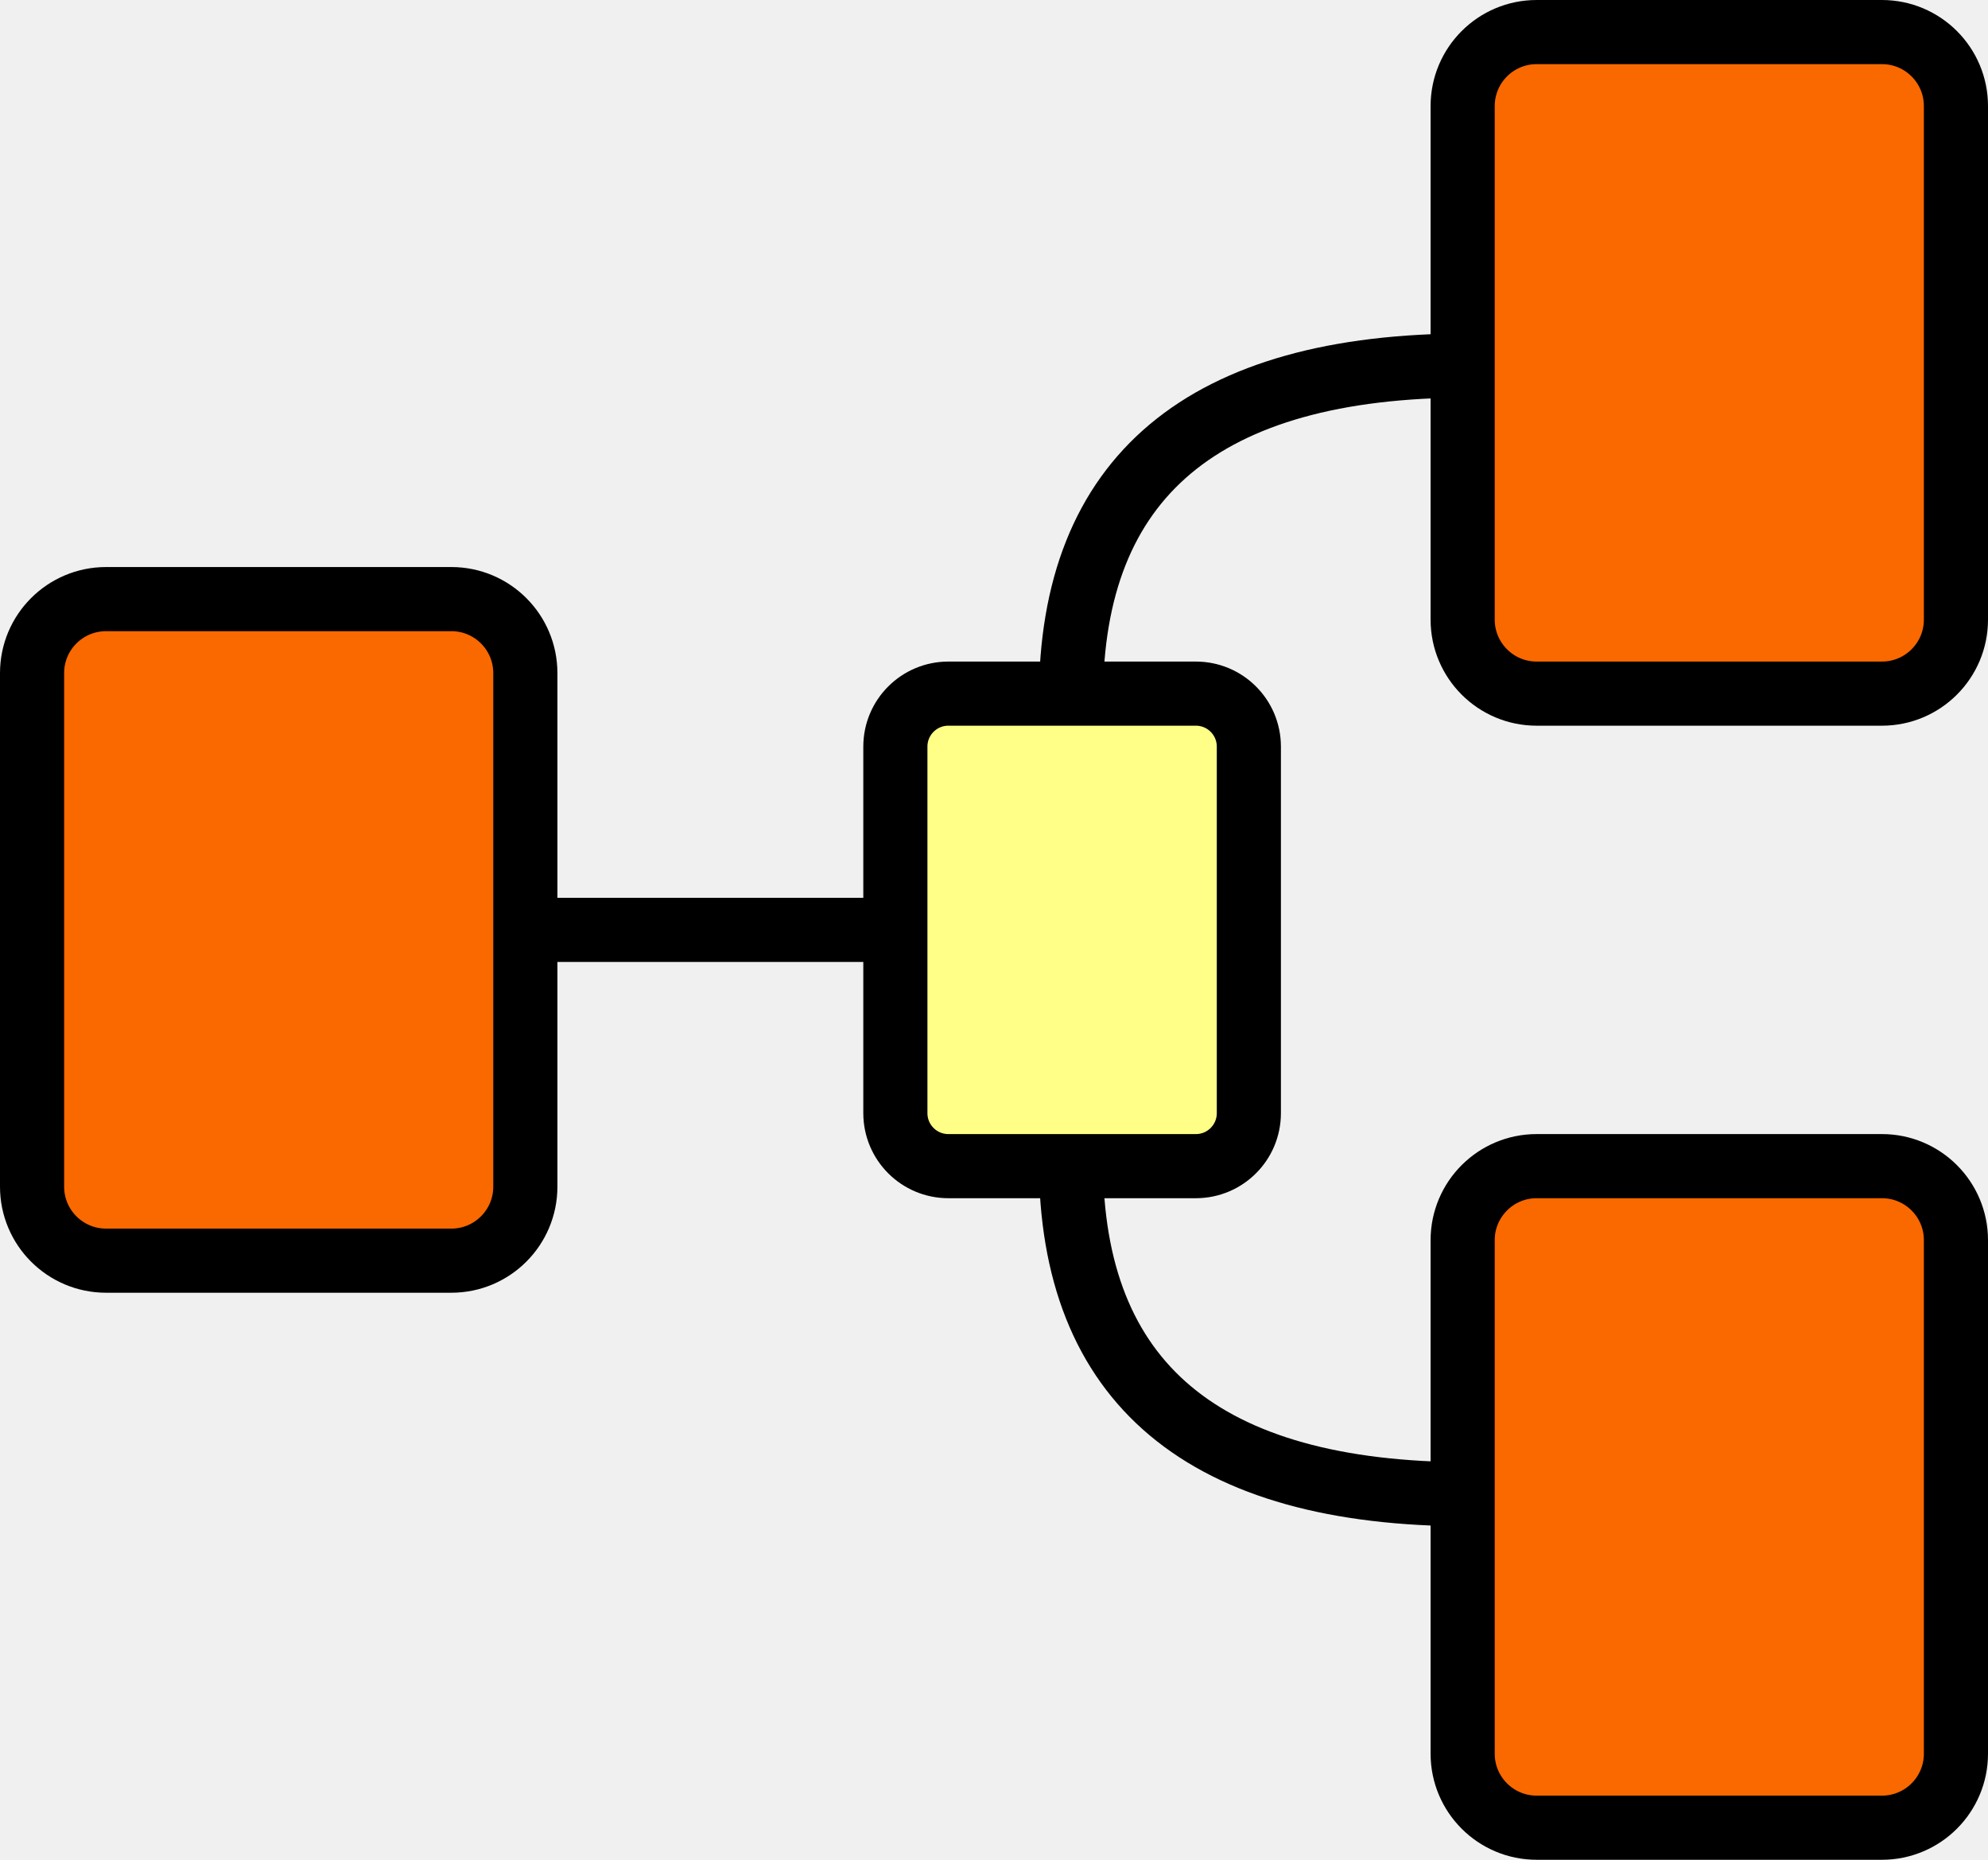
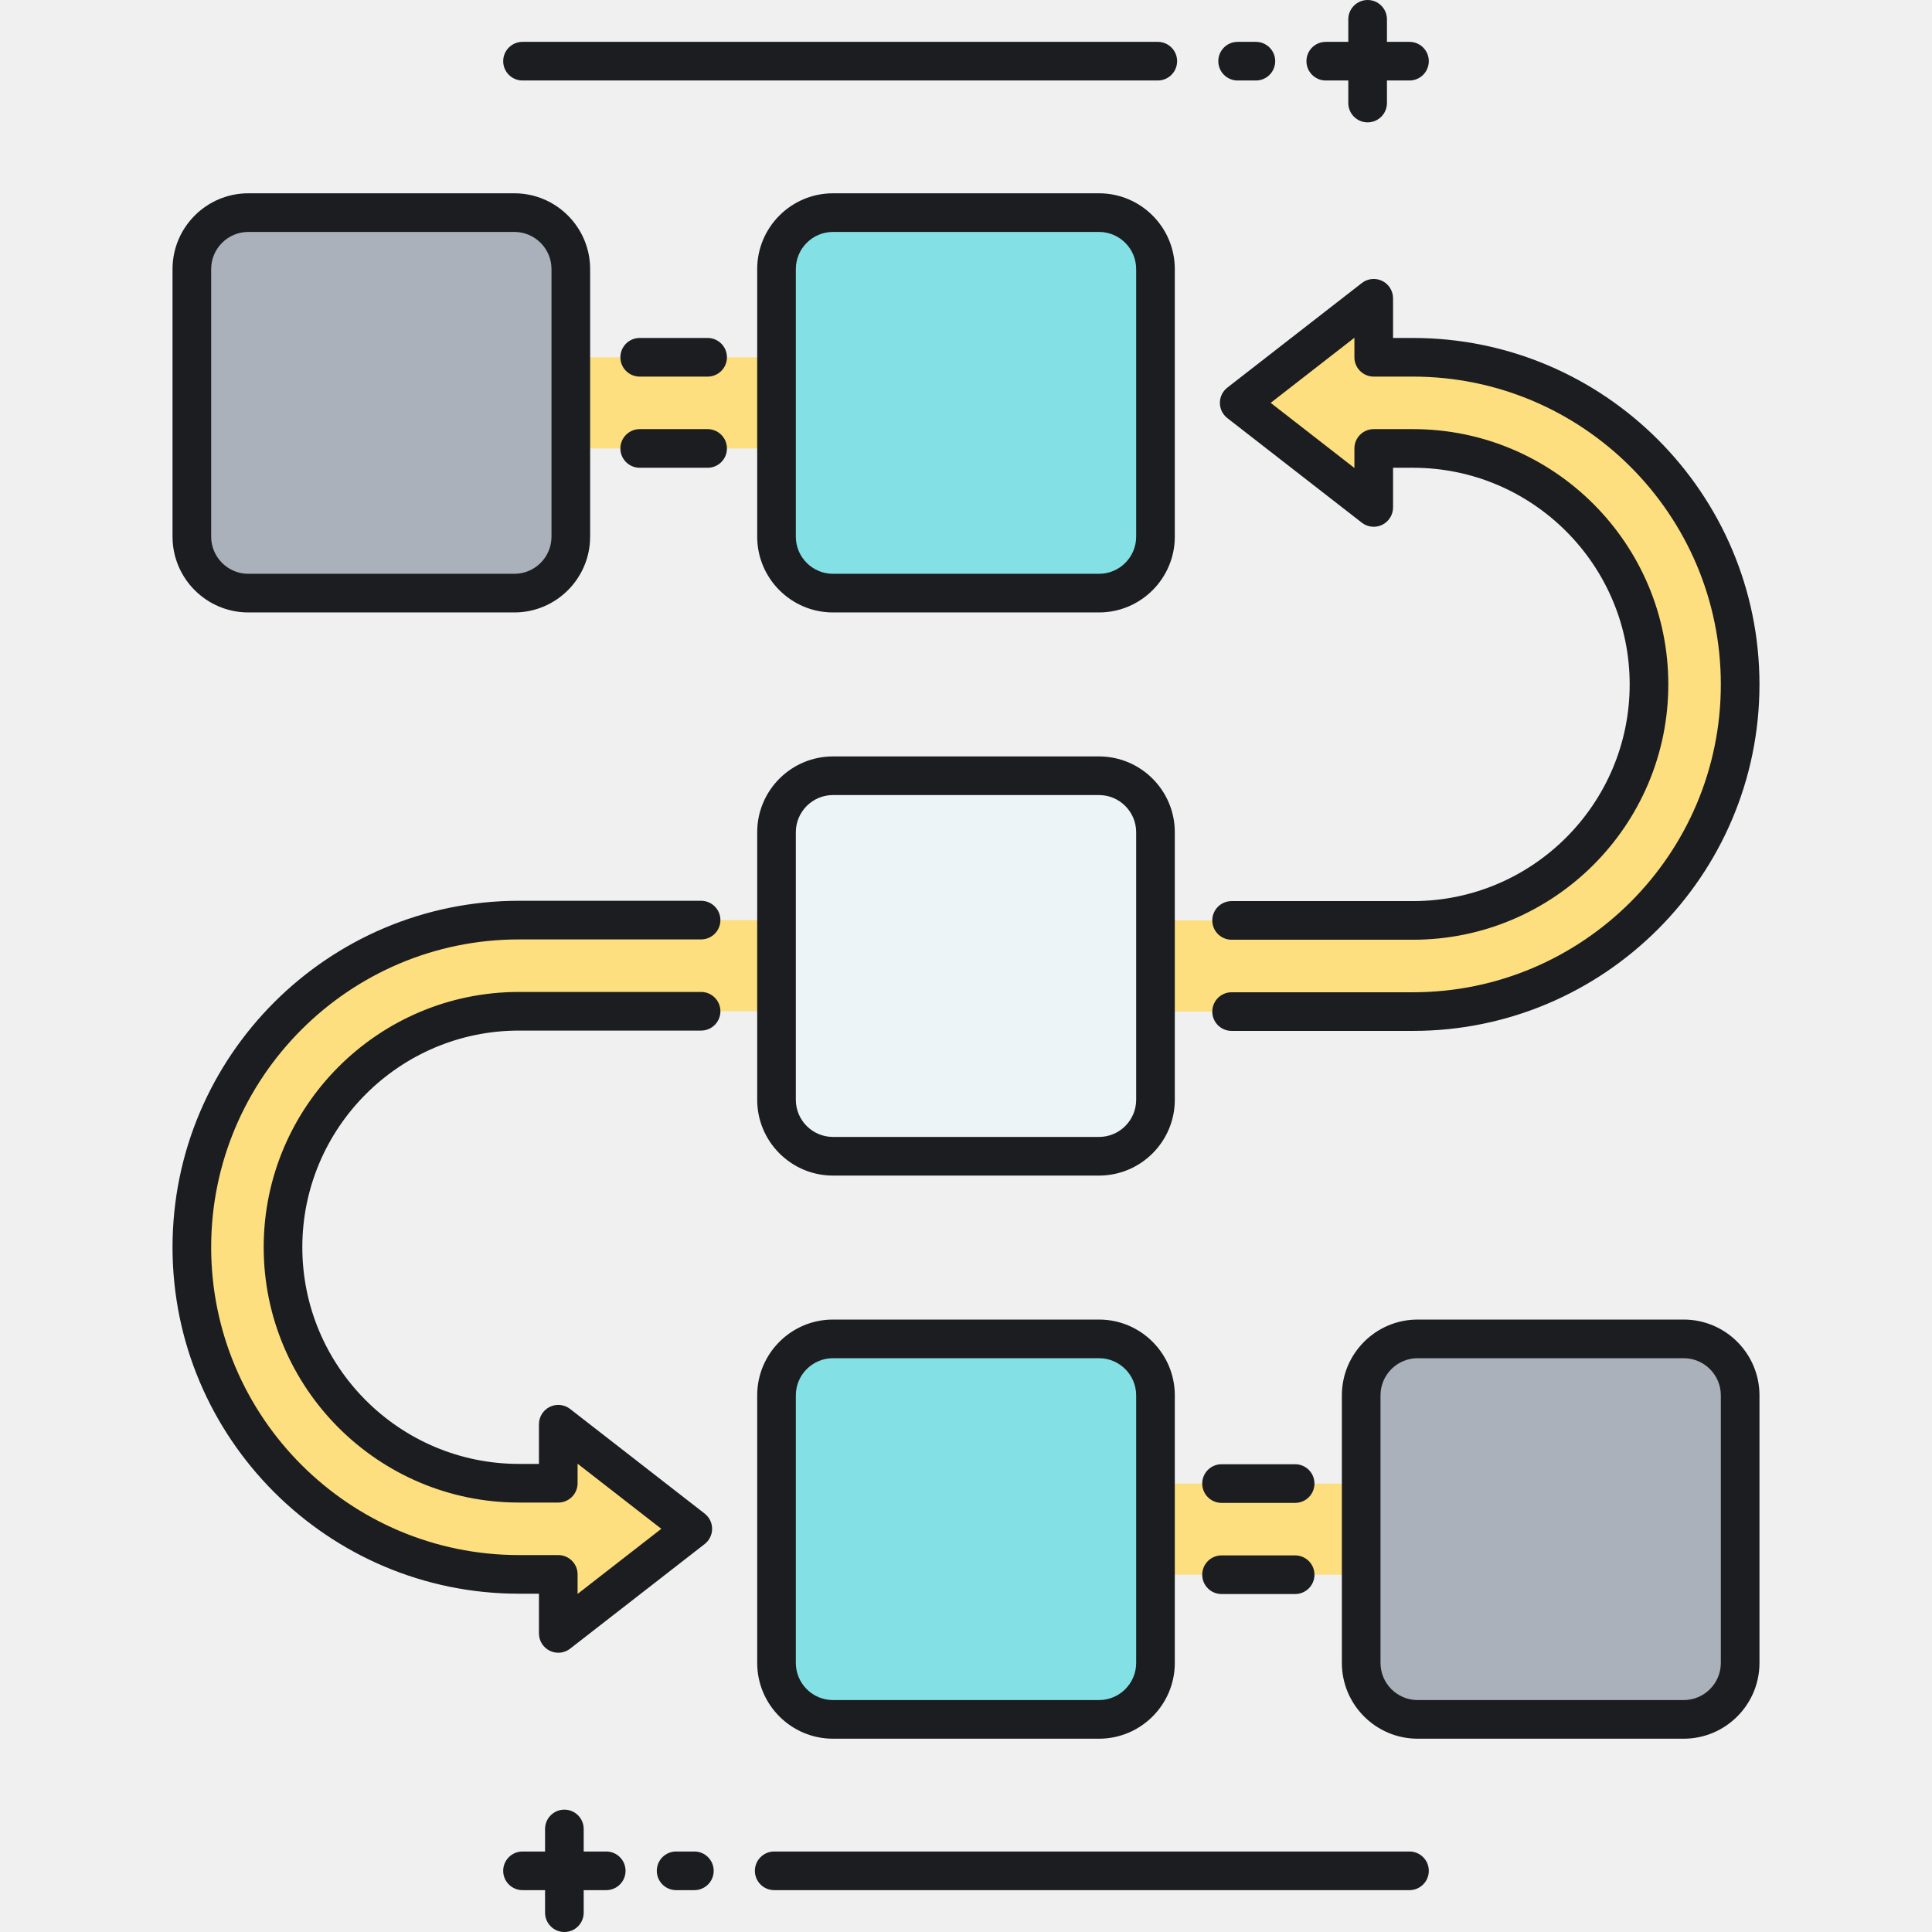
- <svg xmlns="http://www.w3.org/2000/svg" version="1.1" width="155px" height="145px" viewBox="-0.5 -0.5 155 145" content="&lt;mxfile modified=&quot;2019-01-25T21:32:11.172Z&quot; host=&quot;www.draw.io&quot; agent=&quot;Mozilla/5.0 (Windows NT 10.0; Win64; x64) AppleWebKit/537.36 (KHTML, like Gecko) Chrome/71.0.358.98 Safari/537.36&quot; version=&quot;10.1.4&quot; etag=&quot;CvATnKFs7sxaZ2Eazc3m&quot; type=&quot;device&quot;&gt;&lt;diagram id=&quot;_K-N8eNhxUJoB-3XVPr0&quot;&gt;1VfBcpswEP0aXxkkgcDHxk7aQzvTmRyaHFWjgFqMGEWO7X59F7MCUbCTjlM34SCjp5WWfU+7lmZssd59NKIuvuhMljMaZrsZW84oJRHl8NMg+xZJOGmB3KgMjXrgVv2SCIaIblQmHweGVuvSqnoIrnRVyZUdYMIYvR2aPehy6LUWuRwBtytRjtFvKrNFi6Y06fFPUuWF80z4vB1ZC2eMkTwWItNbD2LXM7YwWtv2bb1byLIhz/HSzrs5Mtp9mJGVfckE2k54EuUGY8PvsnsXbG70pkYzaazcTVEsvjvzcPwJpAsMdoTUa2nNHkxwIRriFNwMJMH+tqeWxIgVPq0RggLlzLu1+4jhBYOeJoBdggA6TcBFAoyeDxDiqzLZ2JMZu9oWysrbWqya0S0kMGCFXZc4/GiN/tlt+xiQB1WWC11qc1iNPQiegqTO0hsJD08zQ1fWn3F4AD9Ksk8mmyYTd08UBVAmYsoZiZN0Hs1He4mlQcRJzFJsk2jMfEyCw+yE8TSC9fj5OsQX1wGeND2pwzl84wSeBCxM+JxiO0jlIzR6YtAkiHlEQupaOhaD8eAwuxP1fDH4O0qKWhoFAUrTuFdVDsOvpB0hoE+XB9DGbyVZkpEcMoN/YOxqYwud60qU1z161QsWDsUBNsz+DvFD577pBLHrLnf+4HKPvR/S2j0ePsTGaoB6z5+1ro+KL3fK3vU+oHfvPMB7767pOG+rjXnqtpussg/NOQW6la5ki9yohi9P/IaT09IDhXpjVnJQgqwwubReIow3iJGlsOppuPo5gqbvKOH+YWZhXUwhq/yC9mbybv6qeTeZBeRkFlw+V/9P3qUXyjt3YzqVeOOgp4on+TtBOvH9AththGnxx+K8Gt/RsyfwqQO4w14sC3r4qhV8Xn+j4XHgJ6qrBm6F9ttxkn9Zc+u4qsKD/qDUtHRQVUgEZzHuHZX+KAgtHyM3hy3UcTK1q6Db30hb8/5ez65/Aw==&lt;/diagram&gt;&lt;/mxfile&gt;">
-   <defs />
-   <rect x="2" y="46.21" width="38.46" height="51.58" rx="5.77" ry="5.77" fill="#fa6800" stroke="#000000" stroke-width="5" pointer-events="none" />
-   <rect x="69.31" y="53.58" width="27.56" height="36.84" rx="4.13" ry="4.13" fill="#ffff88" stroke="#000000" stroke-width="5" pointer-events="none" />
-   <rect x="113.54" y="2" width="38.46" height="51.58" rx="5.77" ry="5.77" fill="#fa6800" stroke="#000000" stroke-width="5" pointer-events="none" />
-   <path d="M 83 54 Q 83 28 114 28" fill="none" stroke="#000000" stroke-width="5" stroke-miterlimit="10" pointer-events="none" />
-   <rect x="113.54" y="90.42" width="38.46" height="51.58" rx="5.77" ry="5.77" fill="#fa6800" stroke="#000000" stroke-width="5" pointer-events="none" />
-   <path d="M 83 90 Q 83 116 114 116" fill="none" stroke="#000000" stroke-width="5" stroke-miterlimit="10" pointer-events="none" />
-   <path d="M 69 72 L 40 72" fill="none" stroke="#000000" stroke-width="5" stroke-miterlimit="10" pointer-events="none" />
+ <svg xmlns="http://www.w3.org/2000/svg" version="1.1" id="Layer_1" x="0px" y="0px" viewBox="0 0 500 500" style="enable-background:new 0 0 500 500;" xml:space="preserve" width="512" height="512">
+   <style type="text/css">
+ 	.st0{fill:#83E1E5;}
+ 	.st1{fill:#AAB1BA;}
+ 	.st2{fill:#ECF4F7;}
+ 	.st3{fill:#FDDF7F;}
+ 	.st4{fill:#1C1D21;}
+ 	.st5{fill:#FFFFFF;}
+ </style>
+   <g>
+     <g>
+       <path class="st0" d="M284.424,153.499h-68.848c-8.071,0-14.614-6.543-14.614-14.614V69.638c0-8.071,6.543-14.614,14.614-14.614    h68.848c8.071,0,14.614,6.543,14.614,14.614v69.247C299.038,146.956,292.495,153.499,284.424,153.499z" />
+     </g>
+   </g>
+   <g>
+     <g>
+       <path class="st1" d="M133.112,153.499H64.264c-8.071,0-14.614-6.543-14.614-14.614V69.638c0-8.071,6.543-14.614,14.614-14.614    h68.848c8.071,0,14.614,6.543,14.614,14.614v69.247C147.726,146.956,141.183,153.499,133.112,153.499z" />
+     </g>
+   </g>
+   <g>
+     <g>
+       <path class="st2" d="M284.424,299.238h-68.848c-8.071,0-14.614-6.543-14.614-14.614v-69.247c0-8.071,6.543-14.614,14.614-14.614    h68.848c8.071,0,14.614,6.543,14.614,14.614v69.247C299.038,292.695,292.495,299.238,284.424,299.238z" />
+     </g>
+   </g>
+   <g>
+     <g>
+       <path class="st0" d="M284.424,444.976h-68.848c-8.071,0-14.614-6.543-14.614-14.614v-69.247c0-8.071,6.543-14.614,14.614-14.614    h68.848c8.071,0,14.614,6.543,14.614,14.614v69.247C299.038,438.433,292.495,444.976,284.424,444.976z" />
+     </g>
+   </g>
+   <g>
+     <g>
+       <path class="st1" d="M366.888,346.501h68.848c8.071,0,14.614,6.543,14.614,14.614v69.247c0,8.071-6.543,14.614-14.614,14.614    h-68.848c-8.071,0-14.614-6.543-14.614-14.614v-69.247C352.274,353.044,358.817,346.501,366.888,346.501z" />
+     </g>
+   </g>
+   <g>
+     <g>
+       <path class="st3" d="M365.685,92.466h-10.166V77.192l-34.812,27.069l34.812,27.069v-15.273h10.166    c33.676,0,61.073,27.397,61.073,61.073s-27.397,61.073-61.073,61.073h-66.646v23.592h66.646c46.684,0,84.665-37.981,84.665-84.665    S412.369,92.466,365.685,92.466z" />
+     </g>
+   </g>
+   <g>
+     <g>
+       <rect x="147.726" y="92.466" class="st3" width="53.235" height="23.592" />
+     </g>
+   </g>
+   <g>
+     <g>
+       <rect x="299.038" y="383.942" class="st3" width="53.235" height="23.592" />
+     </g>
+   </g>
+   <g>
+     <g>
+       <path class="st3" d="M134.315,407.452h10.166v15.273l34.812-27.069l-34.812-27.069v15.273h-10.166    c-33.676,0-61.073-27.397-61.073-61.073s27.397-61.073,61.073-61.073h66.646v-23.592h-66.646    c-46.684,0-84.665,37.981-84.665,84.665S87.631,407.452,134.315,407.452z" />
+     </g>
+   </g>
+   <path class="st4" d="M338.107,15.833c0-2.761,2.238-5,5-5h5.833V5c0-2.761,2.238-5,5-5s5,2.239,5,5v5.833h5.833c2.762,0,5,2.239,5,5  s-2.238,5-5,5h-5.833v5.833c0,2.761-2.238,5-5,5s-5-2.239-5-5v-5.833h-5.833C340.346,20.833,338.107,18.594,338.107,15.833z   M320.298,20.833h4.724c2.762,0,5-2.239,5-5s-2.238-5-5-5h-4.724c-2.762,0-5,2.239-5,5S317.536,20.833,320.298,20.833z   M135.227,20.833h164.409c2.762,0,5-2.239,5-5s-2.238-5-5-5H135.227c-2.761,0-5,2.239-5,5S132.465,20.833,135.227,20.833z   M156.892,479.167h-5.833v-5.833c0-2.761-2.239-5-5-5s-5,2.239-5,5v5.833h-5.833c-2.761,0-5,2.239-5,5s2.239,5,5,5h5.833V495  c0,2.761,2.239,5,5,5s5-2.239,5-5v-5.833h5.833c2.761,0,5-2.239,5-5S159.653,479.167,156.892,479.167z M179.702,479.167h-4.723  c-2.761,0-5,2.239-5,5s2.239,5,5,5h4.723c2.761,0,5-2.239,5-5S182.463,479.167,179.702,479.167z M364.773,479.167H200.364  c-2.761,0-5,2.239-5,5s2.239,5,5,5h164.409c2.762,0,5-2.239,5-5S367.535,479.167,364.773,479.167z M304.038,138.885  c0,10.815-8.799,19.614-19.614,19.614h-68.848c-10.815,0-19.614-8.799-19.614-19.614V69.638c0-10.815,8.799-19.614,19.614-19.614  h68.848c10.815,0,19.614,8.799,19.614,19.614V138.885z M294.038,69.638c0-5.301-4.313-9.614-9.614-9.614h-68.848  c-5.301,0-9.614,4.313-9.614,9.614v69.247c0,5.301,4.313,9.614,9.614,9.614h68.848c5.302,0,9.614-4.313,9.614-9.614V69.638z   M44.65,138.885V69.638c0-10.815,8.799-19.614,19.614-19.614h68.848c10.815,0,19.614,8.799,19.614,19.614v69.247  c0,10.815-8.799,19.614-19.614,19.614H64.264C53.449,158.5,44.65,149.701,44.65,138.885z M54.65,138.885  c0,5.301,4.313,9.614,9.614,9.614h68.848c5.301,0,9.614-4.313,9.614-9.614V69.638c0-5.301-4.313-9.614-9.614-9.614H64.264  c-5.301,0-9.614,4.313-9.614,9.614V138.885z M304.038,284.624c0,10.815-8.799,19.614-19.614,19.614h-68.848  c-10.815,0-19.614-8.799-19.614-19.614v-69.247c0-10.815,8.799-19.614,19.614-19.614h68.848c10.815,0,19.614,8.799,19.614,19.614  V284.624z M294.038,215.376c0-5.301-4.313-9.614-9.614-9.614h-68.848c-5.301,0-9.614,4.313-9.614,9.614v69.247  c0,5.301,4.313,9.614,9.614,9.614h68.848c5.302,0,9.614-4.313,9.614-9.614V215.376z M304.038,361.115v69.247  c0,10.815-8.799,19.614-19.614,19.614h-68.848c-10.815,0-19.614-8.799-19.614-19.614v-69.247c0-10.815,8.799-19.614,19.614-19.614  h68.848C295.239,341.5,304.038,350.299,304.038,361.115z M294.038,361.115c0-5.301-4.313-9.614-9.614-9.614h-68.848  c-5.301,0-9.614,4.313-9.614,9.614v69.247c0,5.301,4.313,9.614,9.614,9.614h68.848c5.302,0,9.614-4.313,9.614-9.614V361.115z   M355.519,97.466h10.166c43.928,0,79.665,35.738,79.665,79.665s-35.737,79.665-79.665,79.665h-46.946c-2.762,0-5,2.239-5,5  s2.238,5,5,5h46.946c49.441,0,89.665-40.224,89.665-89.665s-40.224-89.665-89.665-89.665h-5.166V77.192  c0-1.91-1.088-3.652-2.803-4.492c-1.717-0.839-3.761-0.627-5.267,0.544l-34.812,27.069c-1.218,0.947-1.931,2.404-1.931,3.947  s0.713,3,1.931,3.947l34.812,27.069c1.506,1.172,3.55,1.383,5.267,0.544c1.715-0.839,2.803-2.582,2.803-4.491v-10.273h5.166  c30.919,0,56.073,25.154,56.073,56.073s-25.154,56.073-56.073,56.073h-46.946c-2.762,0-5,2.239-5,5s2.238,5,5,5h46.946  c36.433,0,66.073-29.64,66.073-66.073s-29.641-66.073-66.073-66.073h-10.166c-2.762,0-5,2.239-5,5v5.052l-21.666-16.848  l21.666-16.848v5.052C350.519,95.227,352.757,97.466,355.519,97.466z M183.132,111.058h-17.577c-2.761,0-5,2.239-5,5s2.239,5,5,5  h17.577c2.761,0,5-2.239,5-5S185.894,111.058,183.132,111.058z M183.132,87.466h-17.577c-2.761,0-5,2.239-5,5s2.239,5,5,5h17.577  c2.761,0,5-2.239,5-5S185.894,87.466,183.132,87.466z M455.35,361.115v69.247c0,10.815-8.799,19.614-19.614,19.614h-68.848  c-10.815,0-19.614-8.799-19.614-19.614v-69.247c0-10.815,8.799-19.614,19.614-19.614h68.848  C446.551,341.5,455.35,350.299,455.35,361.115z M445.35,361.115c0-5.301-4.313-9.614-9.614-9.614h-68.848  c-5.302,0-9.614,4.313-9.614,9.614v69.247c0,5.301,4.313,9.614,9.614,9.614h68.848c5.302,0,9.614-4.313,9.614-9.614V361.115z   M316.135,388.943h19.045c2.762,0,5-2.239,5-5s-2.238-5-5-5h-19.045c-2.762,0-5,2.239-5,5S313.373,388.943,316.135,388.943z   M316.135,412.535h19.045c2.762,0,5-2.239,5-5s-2.238-5-5-5h-19.045c-2.762,0-5,2.239-5,5S313.373,412.535,316.135,412.535z   M144.481,402.452h-10.166c-43.928,0-79.666-35.738-79.666-79.665c0-43.928,35.738-79.666,79.666-79.666h47.128c2.761,0,5-2.239,5-5  s-2.239-5-5-5h-47.128c-49.442,0-89.666,40.224-89.666,89.666c0,49.441,40.224,89.665,89.666,89.665h5.166v10.273  c0,1.91,1.087,3.652,2.803,4.492c0.697,0.341,1.448,0.508,2.196,0.508c1.091,0,2.175-0.357,3.07-1.053l34.812-27.069  c1.218-0.947,1.931-2.404,1.931-3.947s-0.712-3-1.931-3.947L147.55,364.64c-1.508-1.173-3.551-1.383-5.266-0.544  c-1.716,0.839-2.803,2.582-2.803,4.491v10.273h-5.166c-30.919,0-56.073-25.154-56.073-56.073s25.154-56.073,56.073-56.073h47.128  c2.761,0,5-2.239,5-5s-2.239-5-5-5h-47.128c-36.433,0-66.073,29.64-66.073,66.073s29.64,66.073,66.073,66.073h10.166  c2.761,0,5-2.239,5-5v-5.052l21.666,16.848l-21.666,16.848v-5.052C149.481,404.691,147.242,402.452,144.481,402.452z" />
</svg>
